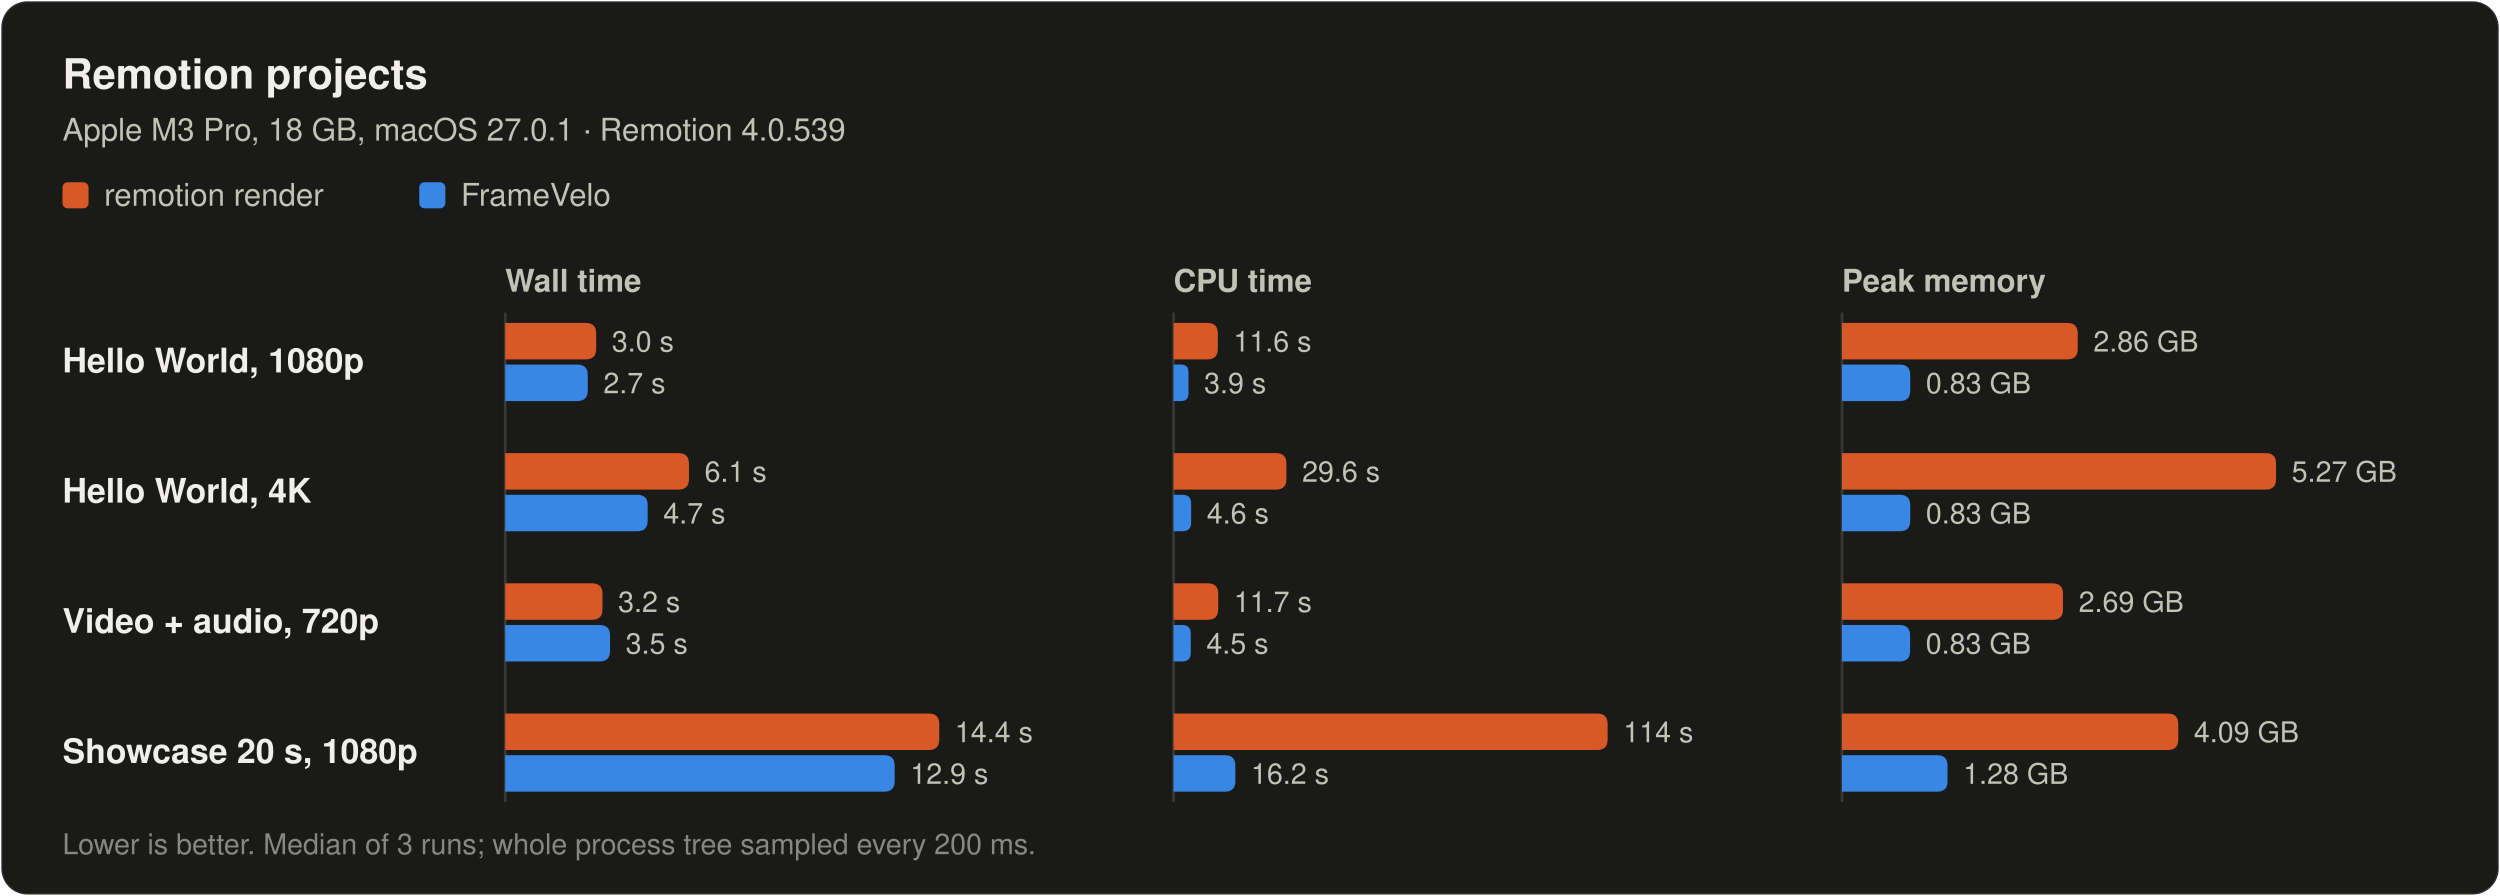
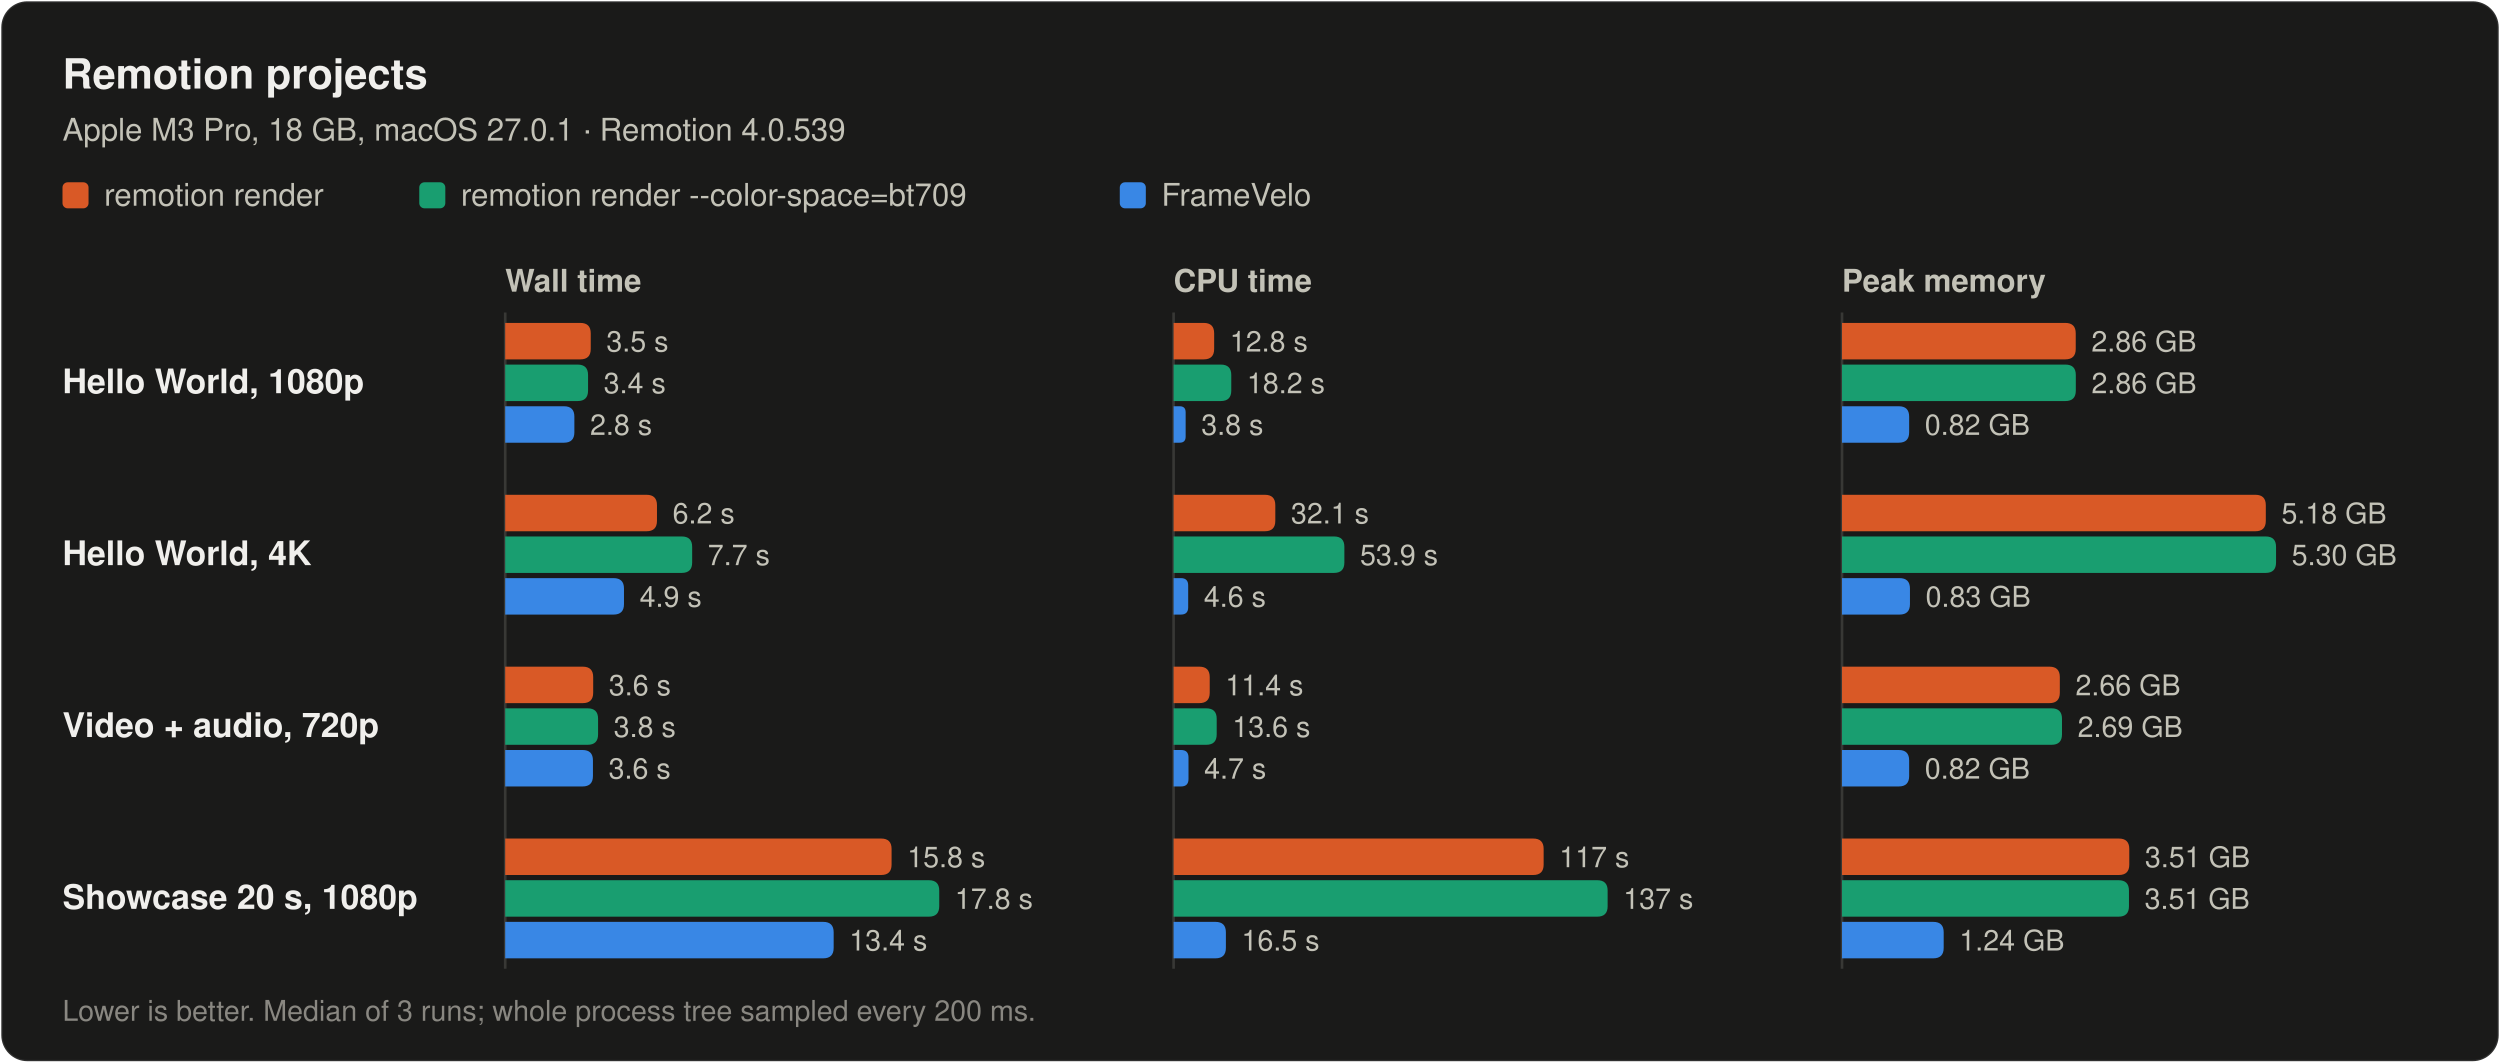
- <svg xmlns="http://www.w3.org/2000/svg" width="960" height="344" viewBox="0 0 960 344" font-family="system-ui, -apple-system, &quot;Segoe UI&quot;, Helvetica, Arial, sans-serif">
-   <rect x="0.5" y="0.5" width="959" height="343" rx="10" fill="#1a1a19" stroke="rgba(255,255,255,0.10)" />
+ <svg xmlns="http://www.w3.org/2000/svg" width="960" height="408" viewBox="0 0 960 408" font-family="system-ui, -apple-system, &quot;Segoe UI&quot;, Helvetica, Arial, sans-serif">
+   <rect x="0.5" y="0.5" width="959" height="407" rx="10" fill="#1a1a19" stroke="rgba(255,255,255,0.10)" />
  <text x="24" y="34" font-size="16" font-weight="600" fill="#f0efec">Remotion projects</text>
  <text x="24" y="54" font-size="12" fill="#c3c2b7">Apple M3 Pro, 18 GB, macOS 27.0.1 · Remotion 4.0.539</text>
  <rect x="24" y="70" width="10" height="10" rx="2" fill="#d95926" />
  <text x="40" y="79" font-size="12" fill="#c3c2b7">remotion render</text>
-   <rect x="161" y="70" width="10" height="10" rx="2" fill="#3987e5" />
-   <text x="177" y="79" font-size="12" fill="#c3c2b7">FrameVelo</text>
-   <text x="24" y="143" font-size="13" font-weight="600" fill="#f0efec">Hello World, 1080p</text>
-   <text x="24" y="193" font-size="13" font-weight="600" fill="#f0efec">Hello World, 4K</text>
-   <text x="24" y="243" font-size="13" font-weight="600" fill="#f0efec">Video + audio, 720p</text>
-   <text x="24" y="293" font-size="13" font-weight="600" fill="#f0efec">Showcase 20 s, 1080p</text>
+   <rect x="161" y="70" width="10" height="10" rx="2" fill="#199e70" />
+   <text x="177" y="79" font-size="12" fill="#c3c2b7">remotion render --color-space=bt709</text>
+   <rect x="430" y="70" width="10" height="10" rx="2" fill="#3987e5" />
+   <text x="446" y="79" font-size="12" fill="#c3c2b7">FrameVelo</text>
+   <text x="24" y="151" font-size="13" font-weight="600" fill="#f0efec">Hello World, 1080p</text>
+   <text x="24" y="217" font-size="13" font-weight="600" fill="#f0efec">Hello World, 4K</text>
+   <text x="24" y="283" font-size="13" font-weight="600" fill="#f0efec">Video + audio, 720p</text>
+   <text x="24" y="349" font-size="13" font-weight="600" fill="#f0efec">Showcase 20 s, 1080p</text>
  <text x="194" y="112" font-size="12" font-weight="600" fill="#c3c2b7">Wall time</text>
-   <line x1="194" y1="120" x2="194" y2="308" stroke="#383835" stroke-width="1" />
-   <path d="M194,124 H224.929 Q228.929,124 228.929,128 V134 Q228.929,138 224.929,138 H194 Z" fill="#d95926" />
-   <text x="234.929" y="135" font-size="11" fill="#c3c2b7" font-variant-numeric="tabular-nums">3.0 s</text>
-   <path d="M194,140 H221.691 Q225.691,140 225.691,144 V150 Q225.691,154 221.691,154 H194 Z" fill="#3987e5" />
-   <text x="231.691" y="151" font-size="11" fill="#c3c2b7" font-variant-numeric="tabular-nums">2.7 s</text>
-   <path d="M194,174 H260.553 Q264.553,174 264.553,178 V184 Q264.553,188 260.553,188 H194 Z" fill="#d95926" />
-   <text x="270.553" y="185" font-size="11" fill="#c3c2b7" font-variant-numeric="tabular-nums">6.1 s</text>
-   <path d="M194,190 H244.707 Q248.707,190 248.707,194 V200 Q248.707,204 244.707,204 H194 Z" fill="#3987e5" />
-   <text x="254.707" y="201" font-size="11" fill="#c3c2b7" font-variant-numeric="tabular-nums">4.7 s</text>
-   <path d="M194,224 H227.358 Q231.358,224 231.358,228 V234 Q231.358,238 227.358,238 H194 Z" fill="#d95926" />
-   <text x="237.358" y="235" font-size="11" fill="#c3c2b7" font-variant-numeric="tabular-nums">3.2 s</text>
-   <path d="M194,240 H230.25 Q234.25,240 234.25,244 V250 Q234.25,254 230.25,254 H194 Z" fill="#3987e5" />
-   <text x="240.25" y="251" font-size="11" fill="#c3c2b7" font-variant-numeric="tabular-nums">3.5 s</text>
-   <path d="M194,274 H356.667 Q360.667,274 360.667,278 V284 Q360.667,288 356.667,288 H194 Z" fill="#d95926" />
-   <text x="366.667" y="285" font-size="11" fill="#c3c2b7" font-variant-numeric="tabular-nums">14.4 s</text>
-   <path d="M194,290 H339.549 Q343.549,290 343.549,294 V300 Q343.549,304 339.549,304 H194 Z" fill="#3987e5" />
-   <text x="349.549" y="301" font-size="11" fill="#c3c2b7" font-variant-numeric="tabular-nums">12.9 s</text>
+   <line x1="194" y1="120" x2="194" y2="372" stroke="#383835" stroke-width="1" />
+   <path d="M194,124 H222.845 Q226.845,124 226.845,128 V134 Q226.845,138 222.845,138 H194 Z" fill="#d95926" />
+   <text x="232.845" y="135" font-size="11" fill="#c3c2b7" font-variant-numeric="tabular-nums">3.5 s</text>
+   <path d="M194,140 H221.813 Q225.813,140 225.813,144 V150 Q225.813,154 221.813,154 H194 Z" fill="#199e70" />
+   <text x="231.813" y="151" font-size="11" fill="#c3c2b7" font-variant-numeric="tabular-nums">3.4 s</text>
+   <path d="M194,156 H216.558 Q220.558,156 220.558,160 V166 Q220.558,170 216.558,170 H194 Z" fill="#3987e5" />
+   <text x="226.558" y="167" font-size="11" fill="#c3c2b7" font-variant-numeric="tabular-nums">2.8 s</text>
+   <path d="M194,190 H248.277 Q252.277,190 252.277,194 V200 Q252.277,204 248.277,204 H194 Z" fill="#d95926" />
+   <text x="258.277" y="201" font-size="11" fill="#c3c2b7" font-variant-numeric="tabular-nums">6.2 s</text>
+   <path d="M194,206 H261.791 Q265.791,206 265.791,210 V216 Q265.791,220 261.791,220 H194 Z" fill="#199e70" />
+   <text x="271.791" y="217" font-size="11" fill="#c3c2b7" font-variant-numeric="tabular-nums">7.7 s</text>
+   <path d="M194,222 H235.608 Q239.608,222 239.608,226 V232 Q239.608,236 235.608,236 H194 Z" fill="#3987e5" />
+   <text x="245.608" y="233" font-size="11" fill="#c3c2b7" font-variant-numeric="tabular-nums">4.9 s</text>
+   <path d="M194,256 H223.784 Q227.784,256 227.784,260 V266 Q227.784,270 223.784,270 H194 Z" fill="#d95926" />
+   <text x="233.784" y="267" font-size="11" fill="#c3c2b7" font-variant-numeric="tabular-nums">3.6 s</text>
+   <path d="M194,272 H225.661 Q229.661,272 229.661,276 V282 Q229.661,286 225.661,286 H194 Z" fill="#199e70" />
+   <text x="235.661" y="283" font-size="11" fill="#c3c2b7" font-variant-numeric="tabular-nums">3.8 s</text>
+   <path d="M194,288 H223.69 Q227.69,288 227.69,292 V298 Q227.69,302 223.69,302 H194 Z" fill="#3987e5" />
+   <text x="233.69" y="299" font-size="11" fill="#c3c2b7" font-variant-numeric="tabular-nums">3.6 s</text>
+   <path d="M194,322 H338.367 Q342.367,322 342.367,326 V332 Q342.367,336 338.367,336 H194 Z" fill="#d95926" />
+   <text x="348.367" y="333" font-size="11" fill="#c3c2b7" font-variant-numeric="tabular-nums">15.8 s</text>
+   <path d="M194,338 H356.667 Q360.667,338 360.667,342 V348 Q360.667,352 356.667,352 H194 Z" fill="#199e70" />
+   <text x="366.667" y="349" font-size="11" fill="#c3c2b7" font-variant-numeric="tabular-nums">17.8 s</text>
+   <path d="M194,354 H316.126 Q320.126,354 320.126,358 V364 Q320.126,368 316.126,368 H194 Z" fill="#3987e5" />
+   <text x="326.126" y="365" font-size="11" fill="#c3c2b7" font-variant-numeric="tabular-nums">13.4 s</text>
  <text x="450.667" y="112" font-size="12" font-weight="600" fill="#c3c2b7">CPU time</text>
-   <line x1="450.667" y1="120" x2="450.667" y2="308" stroke="#383835" stroke-width="1" />
-   <path d="M450.667,124 H463.641 Q467.641,124 467.641,128 V134 Q467.641,138 463.641,138 H450.667 Z" fill="#d95926" />
-   <text x="473.641" y="135" font-size="11" fill="#c3c2b7" font-variant-numeric="tabular-nums">11.6 s</text>
-   <path d="M450.667,140 H453.52 Q456.373,140 456.373,142.853 V151.147 Q456.373,154 453.52,154 H450.667 Z" fill="#3987e5" />
-   <text x="462.373" y="151" font-size="11" fill="#c3c2b7" font-variant-numeric="tabular-nums">3.9 s</text>
-   <path d="M450.667,174 H489.98 Q493.98,174 493.98,178 V184 Q493.98,188 489.98,188 H450.667 Z" fill="#d95926" />
-   <text x="499.98" y="185" font-size="11" fill="#c3c2b7" font-variant-numeric="tabular-nums">29.6 s</text>
-   <path d="M450.667,190 H454.032 Q457.398,190 457.398,193.366 V200.634 Q457.398,204 454.032,204 H450.667 Z" fill="#3987e5" />
-   <text x="463.398" y="201" font-size="11" fill="#c3c2b7" font-variant-numeric="tabular-nums">4.6 s</text>
-   <path d="M450.667,224 H463.787 Q467.787,224 467.787,228 V234 Q467.787,238 463.787,238 H450.667 Z" fill="#d95926" />
-   <text x="473.787" y="235" font-size="11" fill="#c3c2b7" font-variant-numeric="tabular-nums">11.7 s</text>
-   <path d="M450.667,240 H453.959 Q457.251,240 457.251,243.292 V250.708 Q457.251,254 453.959,254 H450.667 Z" fill="#3987e5" />
-   <text x="463.251" y="251" font-size="11" fill="#c3c2b7" font-variant-numeric="tabular-nums">4.5 s</text>
-   <path d="M450.667,274 H613.333 Q617.333,274 617.333,278 V284 Q617.333,288 613.333,288 H450.667 Z" fill="#d95926" />
-   <text x="623.333" y="285" font-size="11" fill="#c3c2b7" font-variant-numeric="tabular-nums">114 s</text>
-   <path d="M450.667,290 H470.372 Q474.372,290 474.372,294 V300 Q474.372,304 470.372,304 H450.667 Z" fill="#3987e5" />
-   <text x="480.372" y="301" font-size="11" fill="#c3c2b7" font-variant-numeric="tabular-nums">16.2 s</text>
+   <line x1="450.667" y1="120" x2="450.667" y2="372" stroke="#383835" stroke-width="1" />
+   <path d="M450.667,124 H462.238 Q466.238,124 466.238,128 V134 Q466.238,138 462.238,138 H450.667 Z" fill="#d95926" />
+   <text x="472.238" y="135" font-size="11" fill="#c3c2b7" font-variant-numeric="tabular-nums">12.8 s</text>
+   <path d="M450.667,140 H468.808 Q472.808,140 472.808,144 V150 Q472.808,154 468.808,154 H450.667 Z" fill="#199e70" />
+   <text x="478.808" y="151" font-size="11" fill="#c3c2b7" font-variant-numeric="tabular-nums">18.2 s</text>
+   <path d="M450.667,156 H452.978 Q455.29,156 455.29,158.311 V167.689 Q455.29,170 452.978,170 H450.667 Z" fill="#3987e5" />
+   <text x="461.29" y="167" font-size="11" fill="#c3c2b7" font-variant-numeric="tabular-nums">3.8 s</text>
+   <path d="M450.667,190 H485.718 Q489.718,190 489.718,194 V200 Q489.718,204 485.718,204 H450.667 Z" fill="#d95926" />
+   <text x="495.718" y="201" font-size="11" fill="#c3c2b7" font-variant-numeric="tabular-nums">32.1 s</text>
+   <path d="M450.667,206 H512.238 Q516.238,206 516.238,210 V216 Q516.238,220 512.238,220 H450.667 Z" fill="#199e70" />
+   <text x="522.238" y="217" font-size="11" fill="#c3c2b7" font-variant-numeric="tabular-nums">53.9 s</text>
+   <path d="M450.667,222 H453.465 Q456.263,222 456.263,224.798 V233.202 Q456.263,236 453.465,236 H450.667 Z" fill="#3987e5" />
+   <text x="462.263" y="233" font-size="11" fill="#c3c2b7" font-variant-numeric="tabular-nums">4.6 s</text>
+   <path d="M450.667,256 H460.535 Q464.535,256 464.535,260 V266 Q464.535,270 460.535,270 H450.667 Z" fill="#d95926" />
+   <text x="470.535" y="267" font-size="11" fill="#c3c2b7" font-variant-numeric="tabular-nums">11.4 s</text>
+   <path d="M450.667,272 H463.212 Q467.212,272 467.212,276 V282 Q467.212,286 463.212,286 H450.667 Z" fill="#199e70" />
+   <text x="473.212" y="283" font-size="11" fill="#c3c2b7" font-variant-numeric="tabular-nums">13.6 s</text>
+   <path d="M450.667,288 H453.526 Q456.384,288 456.384,290.859 V299.141 Q456.384,302 453.526,302 H450.667 Z" fill="#3987e5" />
+   <text x="462.384" y="299" font-size="11" fill="#c3c2b7" font-variant-numeric="tabular-nums">4.7 s</text>
+   <path d="M450.667,322 H588.759 Q592.759,322 592.759,326 V332 Q592.759,336 588.759,336 H450.667 Z" fill="#d95926" />
+   <text x="598.759" y="333" font-size="11" fill="#c3c2b7" font-variant-numeric="tabular-nums">117 s</text>
+   <path d="M450.667,338 H613.333 Q617.333,338 617.333,342 V348 Q617.333,352 613.333,352 H450.667 Z" fill="#199e70" />
+   <text x="623.333" y="349" font-size="11" fill="#c3c2b7" font-variant-numeric="tabular-nums">137 s</text>
+   <path d="M450.667,354 H466.74 Q470.74,354 470.74,358 V364 Q470.74,368 466.74,368 H450.667 Z" fill="#3987e5" />
+   <text x="476.74" y="365" font-size="11" fill="#c3c2b7" font-variant-numeric="tabular-nums">16.5 s</text>
  <text x="707.333" y="112" font-size="12" font-weight="600" fill="#c3c2b7">Peak memory</text>
-   <line x1="707.333" y1="120" x2="707.333" y2="308" stroke="#383835" stroke-width="1" />
-   <path d="M707.333,124 H793.841 Q797.841,124 797.841,128 V134 Q797.841,138 793.841,138 H707.333 Z" fill="#d95926" />
-   <text x="803.841" y="135" font-size="11" fill="#c3c2b7" font-variant-numeric="tabular-nums">2.86 GB</text>
-   <path d="M707.333,140 H729.532 Q733.532,140 733.532,144 V150 Q733.532,154 729.532,154 H707.333 Z" fill="#3987e5" />
-   <text x="739.532" y="151" font-size="11" fill="#c3c2b7" font-variant-numeric="tabular-nums">0.83 GB</text>
-   <path d="M707.333,174 H870 Q874,174 874,178 V184 Q874,188 870,188 H707.333 Z" fill="#d95926" />
-   <text x="880" y="185" font-size="11" fill="#c3c2b7" font-variant-numeric="tabular-nums">5.27 GB</text>
-   <path d="M707.333,190 H729.532 Q733.532,190 733.532,194 V200 Q733.532,204 729.532,204 H707.333 Z" fill="#3987e5" />
-   <text x="739.532" y="201" font-size="11" fill="#c3c2b7" font-variant-numeric="tabular-nums">0.83 GB</text>
-   <path d="M707.333,224 H788.194 Q792.194,224 792.194,228 V234 Q792.194,238 788.194,238 H707.333 Z" fill="#d95926" />
-   <text x="798.194" y="235" font-size="11" fill="#c3c2b7" font-variant-numeric="tabular-nums">2.69 GB</text>
-   <path d="M707.333,240 H729.47 Q733.47,240 733.47,244 V250 Q733.47,254 729.47,254 H707.333 Z" fill="#3987e5" />
-   <text x="739.47" y="251" font-size="11" fill="#c3c2b7" font-variant-numeric="tabular-nums">0.83 GB</text>
-   <path d="M707.333,274 H832.445 Q836.445,274 836.445,278 V284 Q836.445,288 832.445,288 H707.333 Z" fill="#d95926" />
-   <text x="842.445" y="285" font-size="11" fill="#c3c2b7" font-variant-numeric="tabular-nums">4.09 GB</text>
-   <path d="M707.333,290 H743.851 Q747.851,290 747.851,294 V300 Q747.851,304 743.851,304 H707.333 Z" fill="#3987e5" />
-   <text x="753.851" y="301" font-size="11" fill="#c3c2b7" font-variant-numeric="tabular-nums">1.28 GB</text>
-   <text x="24" y="328" font-size="11" fill="#898781">Lower is better. Median of 3 runs; whole process tree sampled every 200 ms.</text>
+   <line x1="707.333" y1="120" x2="707.333" y2="372" stroke="#383835" stroke-width="1" />
+   <path d="M707.333,124 H793.082 Q797.082,124 797.082,128 V134 Q797.082,138 793.082,138 H707.333 Z" fill="#d95926" />
+   <text x="803.082" y="135" font-size="11" fill="#c3c2b7" font-variant-numeric="tabular-nums">2.86 GB</text>
+   <path d="M707.333,140 H793.112 Q797.112,140 797.112,144 V150 Q797.112,154 793.112,154 H707.333 Z" fill="#199e70" />
+   <text x="803.112" y="151" font-size="11" fill="#c3c2b7" font-variant-numeric="tabular-nums">2.86 GB</text>
+   <path d="M707.333,156 H729.116 Q733.116,156 733.116,160 V166 Q733.116,170 729.116,170 H707.333 Z" fill="#3987e5" />
+   <text x="739.116" y="167" font-size="11" fill="#c3c2b7" font-variant-numeric="tabular-nums">0.82 GB</text>
+   <path d="M707.333,190 H866.071 Q870.071,190 870.071,194 V200 Q870.071,204 866.071,204 H707.333 Z" fill="#d95926" />
+   <text x="876.071" y="201" font-size="11" fill="#c3c2b7" font-variant-numeric="tabular-nums">5.18 GB</text>
+   <path d="M707.333,206 H870 Q874,206 874,210 V216 Q874,220 870,220 H707.333 Z" fill="#199e70" />
+   <text x="880" y="217" font-size="11" fill="#c3c2b7" font-variant-numeric="tabular-nums">5.30 GB</text>
+   <path d="M707.333,222 H729.423 Q733.423,222 733.423,226 V232 Q733.423,236 729.423,236 H707.333 Z" fill="#3987e5" />
+   <text x="739.423" y="233" font-size="11" fill="#c3c2b7" font-variant-numeric="tabular-nums">0.83 GB</text>
+   <path d="M707.333,256 H786.974 Q790.974,256 790.974,260 V266 Q790.974,270 786.974,270 H707.333 Z" fill="#d95926" />
+   <text x="796.974" y="267" font-size="11" fill="#c3c2b7" font-variant-numeric="tabular-nums">2.66 GB</text>
+   <path d="M707.333,272 H787.802 Q791.802,272 791.802,276 V282 Q791.802,286 787.802,286 H707.333 Z" fill="#199e70" />
+   <text x="797.802" y="283" font-size="11" fill="#c3c2b7" font-variant-numeric="tabular-nums">2.69 GB</text>
+   <path d="M707.333,288 H729.116 Q733.116,288 733.116,292 V298 Q733.116,302 729.116,302 H707.333 Z" fill="#3987e5" />
+   <text x="739.116" y="299" font-size="11" fill="#c3c2b7" font-variant-numeric="tabular-nums">0.82 GB</text>
+   <path d="M707.333,322 H813.646 Q817.646,322 817.646,326 V332 Q817.646,336 813.646,336 H707.333 Z" fill="#d95926" />
+   <text x="823.646" y="333" font-size="11" fill="#c3c2b7" font-variant-numeric="tabular-nums">3.51 GB</text>
+   <path d="M707.333,338 H813.524 Q817.524,338 817.524,342 V348 Q817.524,352 813.524,352 H707.333 Z" fill="#199e70" />
+   <text x="823.524" y="349" font-size="11" fill="#c3c2b7" font-variant-numeric="tabular-nums">3.51 GB</text>
+   <path d="M707.333,354 H742.376 Q746.376,354 746.376,358 V364 Q746.376,368 742.376,368 H707.333 Z" fill="#3987e5" />
+   <text x="752.376" y="365" font-size="11" fill="#c3c2b7" font-variant-numeric="tabular-nums">1.24 GB</text>
+   <text x="24" y="392" font-size="11" fill="#898781">Lower is better. Median of 3 runs; whole process tree sampled every 200 ms.</text>
</svg>
